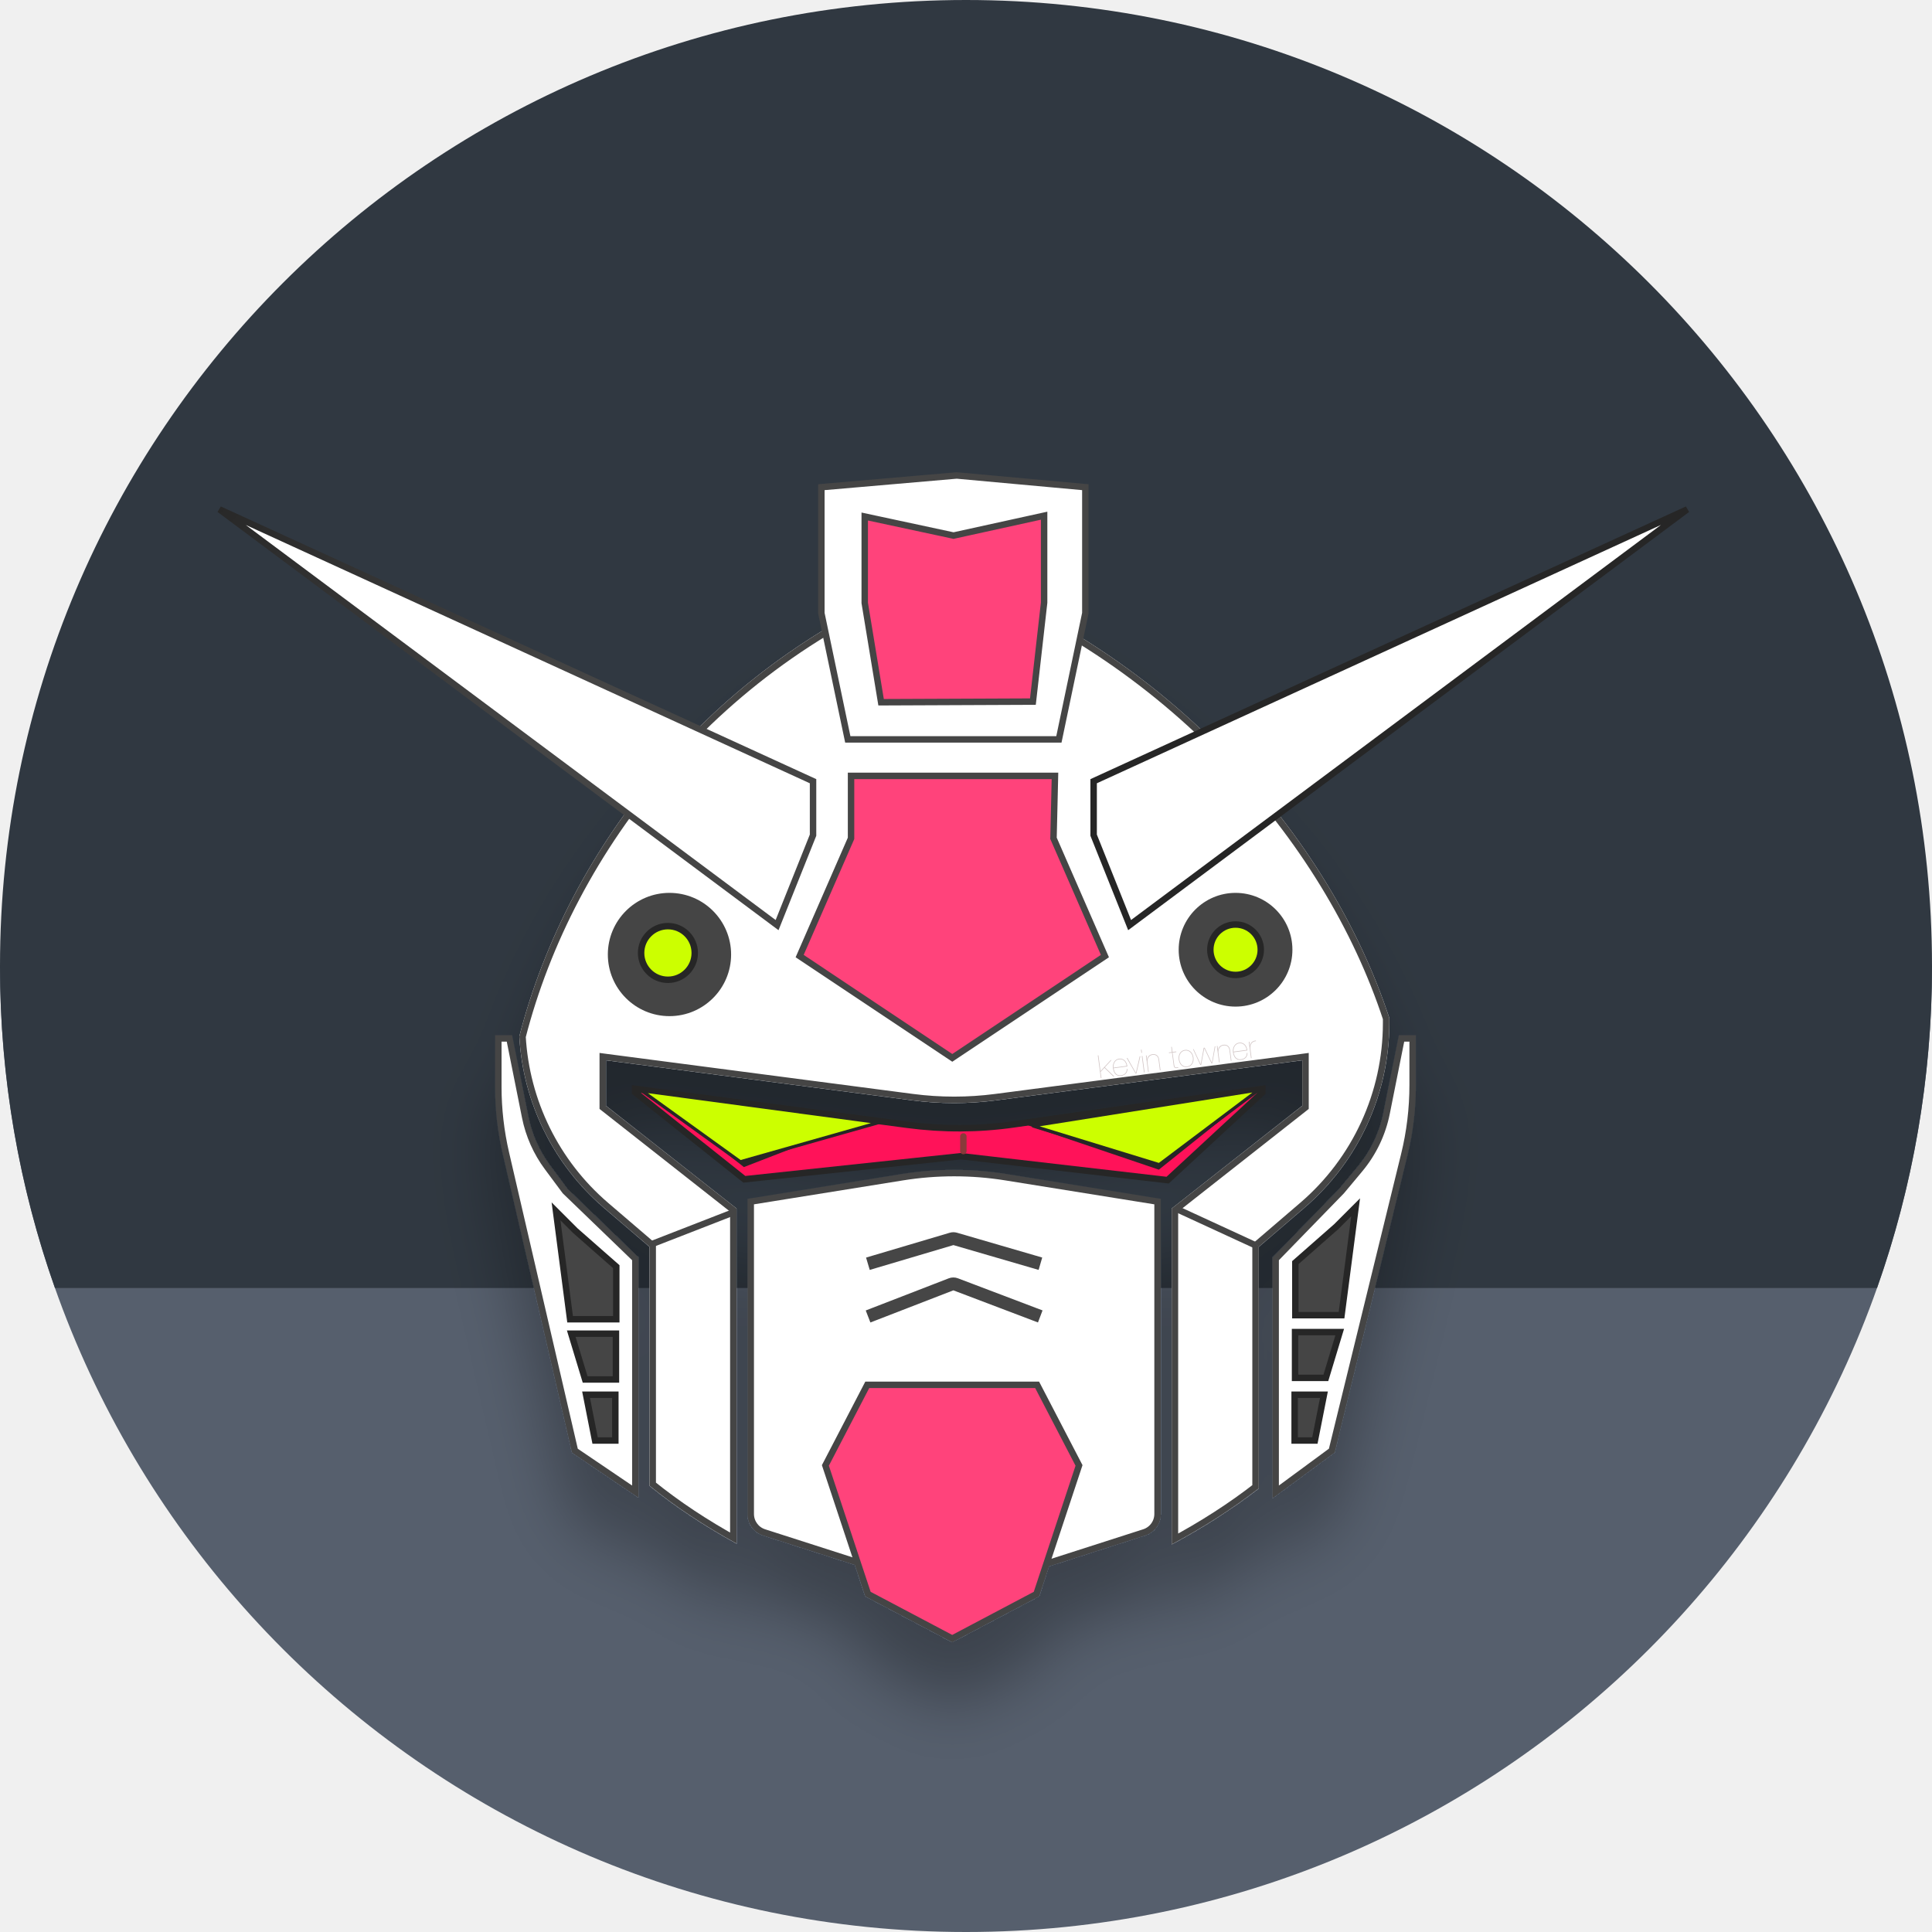
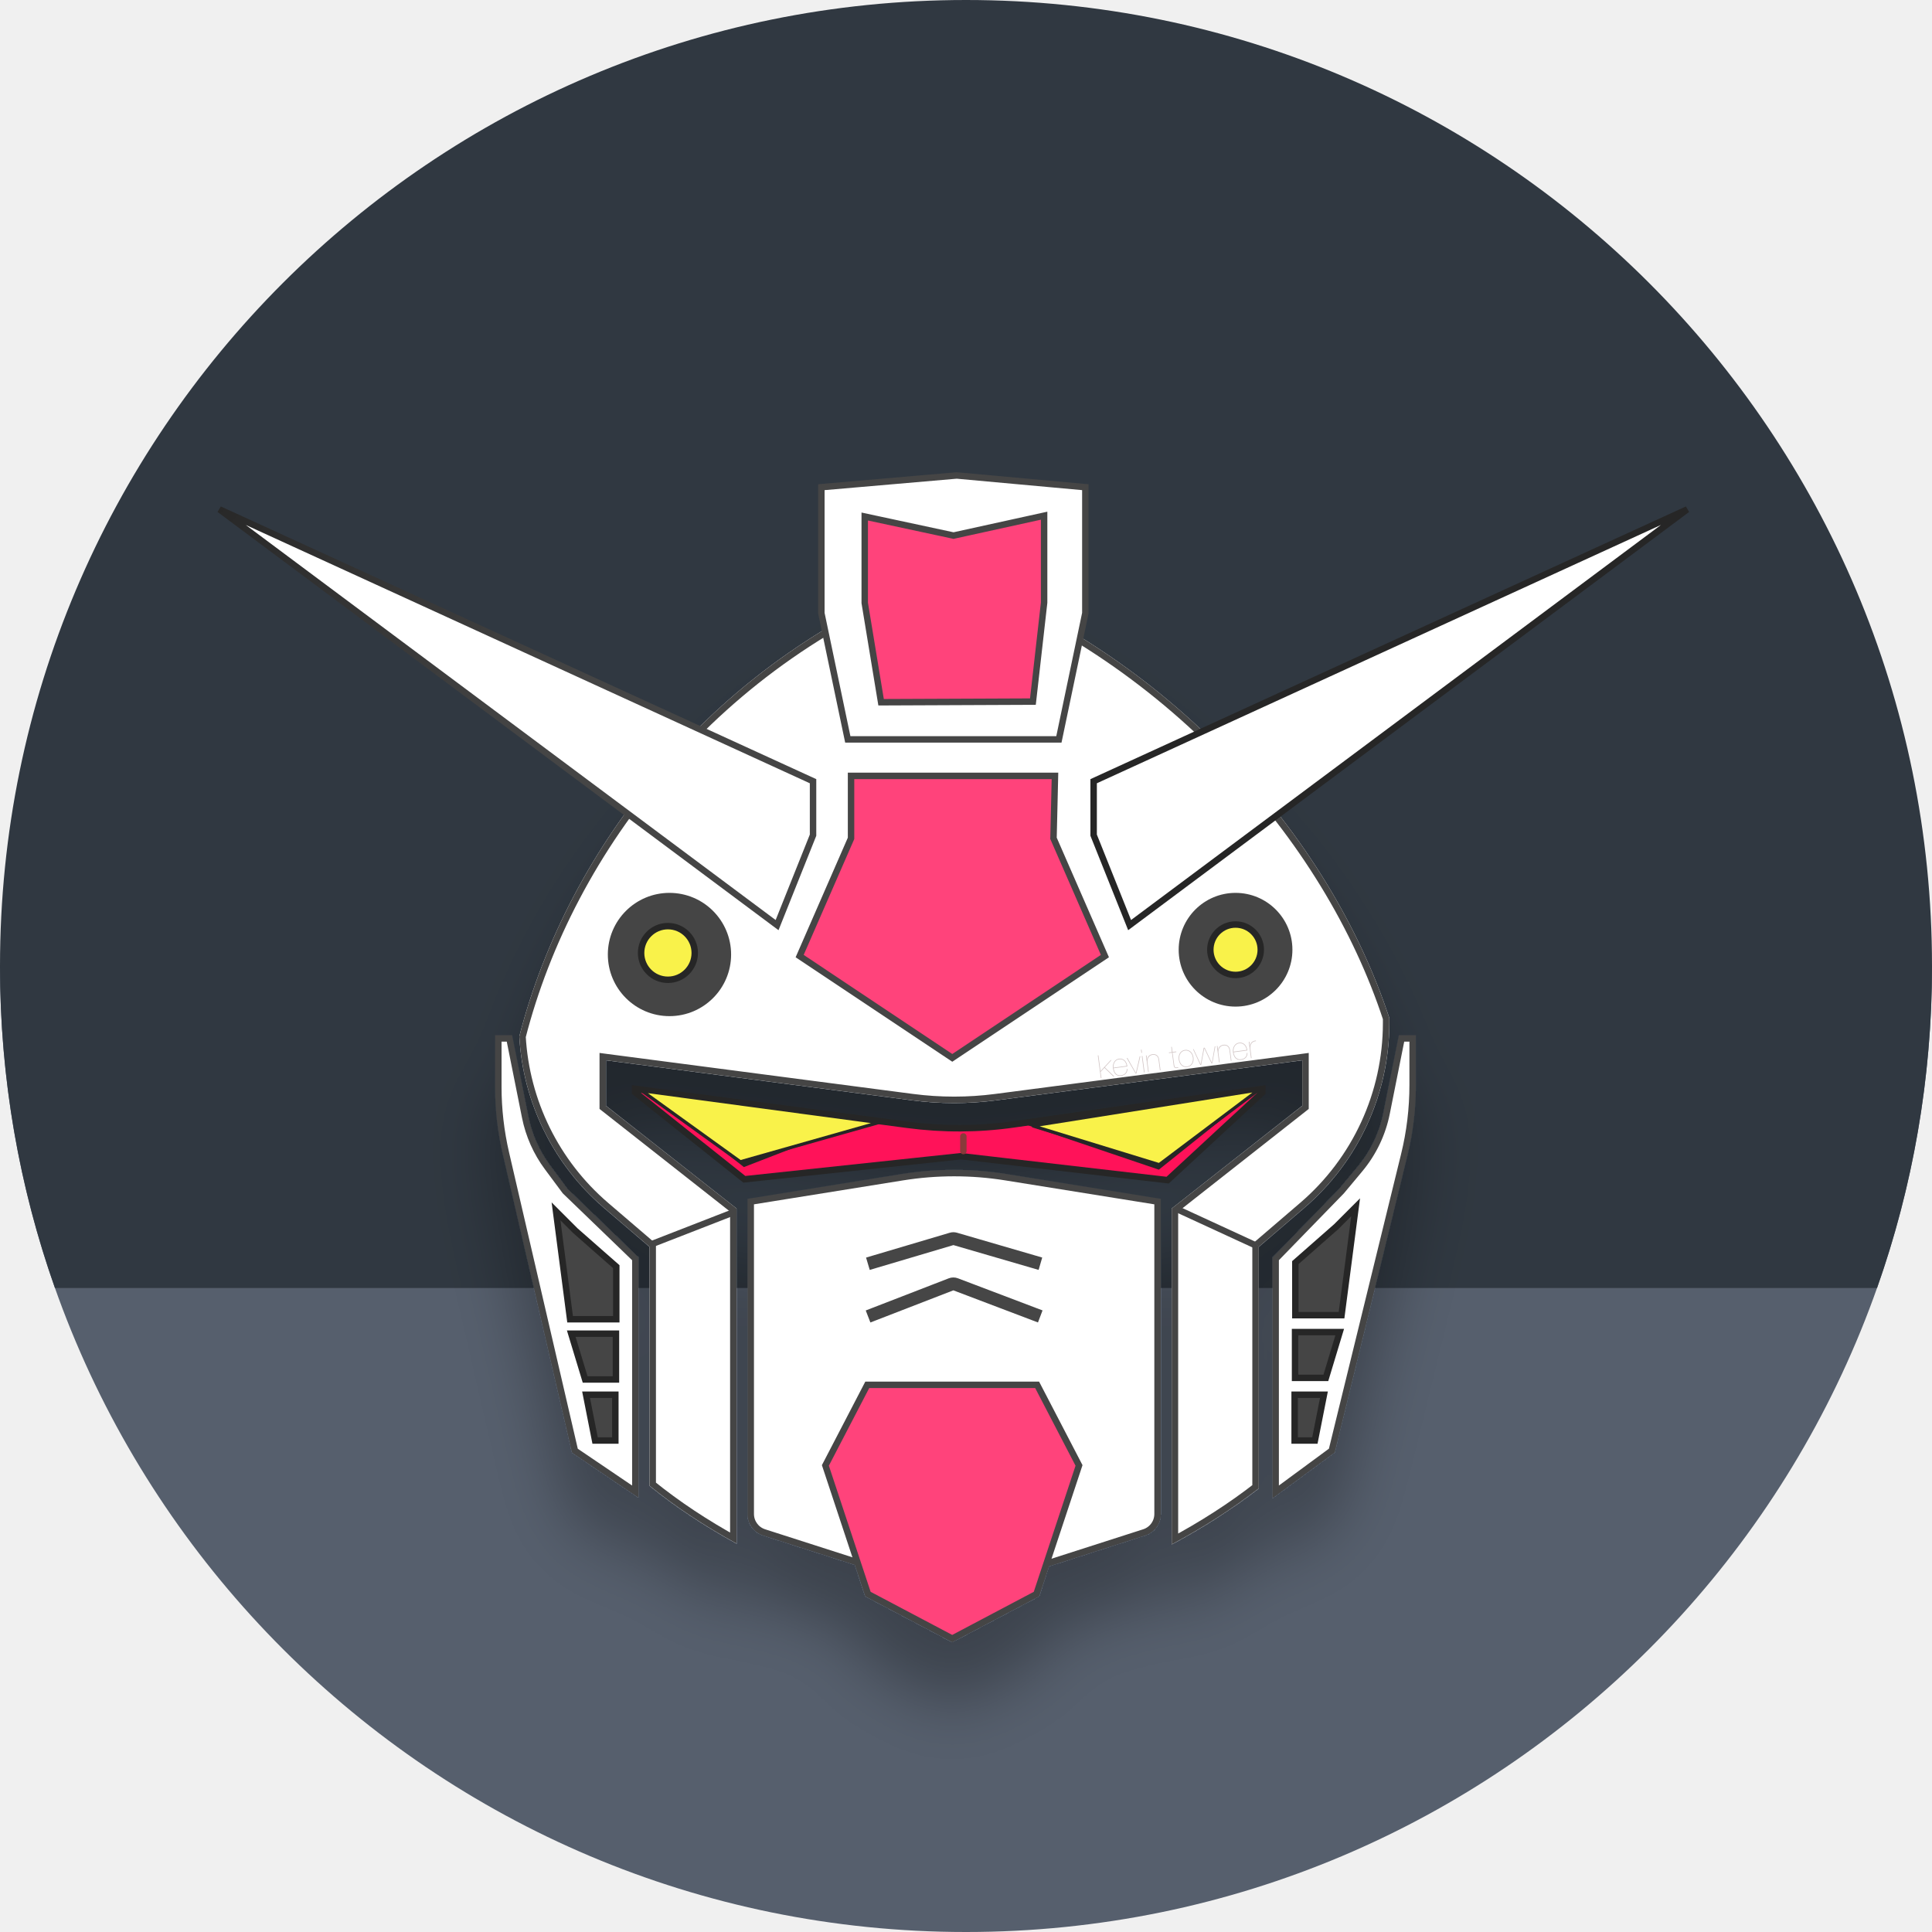
<svg xmlns="http://www.w3.org/2000/svg" width="60" height="60" viewBox="0 0 60 60" fill="none">
  <path fill-rule="evenodd" clip-rule="evenodd" d="M30 60C46.569 60 60 46.569 60 30H0C0 46.569 13.431 60 30 60Z" fill="#565F6D" />
  <path fill-rule="evenodd" clip-rule="evenodd" d="M58.293 40C59.398 36.872 60 33.506 60 30C60 13.431 46.569 0 30 0C13.431 0 0 13.431 0 30C0 33.506 0.602 36.872 1.707 40H58.293Z" fill="#303841" />
-   <g filter="url(#filter0_d)">
-     <mask id="path-3-inside-1" fill="white">
+   <g filter="url(#filter0_d_234:2)">
+     <mask id="path-3-inside-1_234:2" fill="white">
      <path fill-rule="evenodd" clip-rule="evenodd" d="M43.147 31.618V31.771C43.147 33.977 42.183 36.072 40.508 37.508L39.092 38.722V45.672V46.222C38.289 46.847 37.388 47.427 36.389 47.962V37.531L40.444 34.342V32.928L30.928 34.172C30.067 34.285 29.196 34.285 28.335 34.172L18.819 32.928V34.342L22.874 37.531V47.936C21.868 47.385 20.967 46.786 20.171 46.14V45.671V38.72L18.755 37.507C17.186 36.162 16.241 34.238 16.128 32.187C17.634 26.32 22.186 20.361 29.361 17.752C36.303 20.277 41.281 25.938 43.147 31.618Z" />
    </mask>
    <path fill-rule="evenodd" clip-rule="evenodd" d="M43.147 31.618V31.771C43.147 33.977 42.183 36.072 40.508 37.508L39.092 38.722V45.672V46.222C38.289 46.847 37.388 47.427 36.389 47.962V37.531L40.444 34.342V32.928L30.928 34.172C30.067 34.285 29.196 34.285 28.335 34.172L18.819 32.928V34.342L22.874 37.531V47.936C21.868 47.385 20.967 46.786 20.171 46.14V45.671V38.72L18.755 37.507C17.186 36.162 16.241 34.238 16.128 32.187C17.634 26.32 22.186 20.361 29.361 17.752C36.303 20.277 41.281 25.938 43.147 31.618Z" fill="white" />
-     <path d="M43.147 31.618H43.347V31.586L43.337 31.555L43.147 31.618ZM40.508 37.508L40.378 37.356L40.508 37.508ZM39.092 38.722L38.962 38.57L38.892 38.63V38.722H39.092ZM39.092 46.222L39.215 46.38L39.292 46.32V46.222H39.092ZM36.389 47.962H36.189V48.297L36.484 48.139L36.389 47.962ZM36.389 37.531L36.266 37.373L36.189 37.434V37.531H36.389ZM40.444 34.342L40.568 34.499L40.644 34.439V34.342H40.444ZM40.444 32.928H40.644V32.7L40.418 32.73L40.444 32.928ZM30.928 34.172L30.902 33.974L30.928 34.172ZM28.335 34.172L28.309 34.371L28.335 34.172ZM18.819 32.928L18.845 32.73L18.619 32.7V32.928H18.819ZM18.819 34.342H18.619V34.439L18.696 34.499L18.819 34.342ZM22.874 37.531H23.074V37.434L22.997 37.373L22.874 37.531ZM22.874 47.936L22.778 48.111L23.074 48.273V47.936H22.874ZM20.171 46.14H19.971V46.235L20.045 46.295L20.171 46.14ZM20.171 38.72H20.371V38.628L20.301 38.568L20.171 38.72ZM18.755 37.507L18.625 37.658H18.625L18.755 37.507ZM16.128 32.187L15.934 32.138L15.926 32.168L15.928 32.199L16.128 32.187ZM29.361 17.752L29.429 17.564L29.361 17.539L29.292 17.564L29.361 17.752ZM42.947 31.618V31.771H43.347V31.618H42.947ZM42.947 31.771C42.947 33.918 42.009 35.959 40.378 37.356L40.639 37.66C42.358 36.186 43.347 34.035 43.347 31.771H42.947ZM40.378 37.356L38.962 38.57L39.223 38.873L40.639 37.66L40.378 37.356ZM38.892 38.722V45.672H39.292V38.722H38.892ZM38.892 45.672V46.222H39.292V45.672H38.892ZM38.969 46.064C38.176 46.682 37.285 47.256 36.295 47.786L36.484 48.139C37.491 47.599 38.402 47.013 39.215 46.38L38.969 46.064ZM36.589 47.962V37.531H36.189V47.962H36.589ZM36.513 37.688L40.568 34.499L40.32 34.185L36.266 37.373L36.513 37.688ZM40.644 34.342V32.928H40.244V34.342H40.644ZM40.418 32.73L30.902 33.974L30.954 34.371L40.47 33.126L40.418 32.73ZM30.902 33.974C30.059 34.084 29.204 34.084 28.361 33.974L28.309 34.371C29.187 34.486 30.076 34.486 30.954 34.371L30.902 33.974ZM28.361 33.974L18.845 32.73L18.793 33.126L28.309 34.371L28.361 33.974ZM18.619 32.928V34.342H19.019V32.928H18.619ZM18.696 34.499L22.75 37.688L22.997 37.373L18.943 34.185L18.696 34.499ZM22.674 37.531V47.936H23.074V37.531H22.674ZM22.97 47.76C21.973 47.214 21.083 46.623 20.297 45.985L20.045 46.295C20.851 46.95 21.762 47.555 22.778 48.111L22.97 47.76ZM20.371 46.14V45.671H19.971V46.14H20.371ZM20.371 45.671V38.72H19.971V45.671H20.371ZM20.301 38.568L18.885 37.355L18.625 37.658L20.041 38.872L20.301 38.568ZM18.885 37.355C17.358 36.046 16.438 34.173 16.327 32.176L15.928 32.199C16.044 34.304 17.015 36.278 18.625 37.658L18.885 37.355ZM16.321 32.237C17.813 26.428 22.322 20.524 29.429 17.94L29.292 17.564C22.05 20.198 17.455 26.212 15.934 32.138L16.321 32.237ZM29.292 17.94C36.176 20.443 41.11 26.057 42.957 31.68L43.337 31.555C41.453 25.818 36.431 20.11 29.429 17.564L29.292 17.94Z" fill="#454545" mask="url(#path-3-inside-1)" />
+     <path d="M43.147 31.618H43.347V31.586L43.337 31.555L43.147 31.618ZM40.508 37.508L40.378 37.356L40.508 37.508ZM39.092 38.722L38.962 38.57L38.892 38.63V38.722H39.092ZM39.092 46.222L39.215 46.38L39.292 46.32V46.222H39.092ZM36.389 47.962H36.189V48.297L36.484 48.139L36.389 47.962ZM36.389 37.531L36.266 37.373L36.189 37.434V37.531H36.389ZM40.444 34.342L40.568 34.499L40.644 34.439V34.342H40.444ZM40.444 32.928H40.644V32.7L40.418 32.73L40.444 32.928ZM30.928 34.172L30.902 33.974L30.928 34.172ZM28.335 34.172L28.309 34.371L28.335 34.172ZM18.819 32.928L18.845 32.73L18.619 32.7V32.928H18.819ZM18.819 34.342H18.619V34.439L18.696 34.499L18.819 34.342ZM22.874 37.531H23.074V37.434L22.997 37.373L22.874 37.531ZM22.874 47.936L22.778 48.111L23.074 48.273V47.936H22.874ZM20.171 46.14H19.971V46.235L20.045 46.295L20.171 46.14ZM20.171 38.72H20.371V38.628L20.301 38.568L20.171 38.72ZM18.755 37.507L18.625 37.658H18.625L18.755 37.507ZM16.128 32.187L15.934 32.138L15.926 32.168L15.928 32.199L16.128 32.187ZM29.361 17.752L29.429 17.564L29.361 17.539L29.292 17.564L29.361 17.752ZM42.947 31.618V31.771H43.347V31.618H42.947ZM42.947 31.771C42.947 33.918 42.009 35.959 40.378 37.356L40.639 37.66C42.358 36.186 43.347 34.035 43.347 31.771H42.947ZM40.378 37.356L38.962 38.57L39.223 38.873L40.639 37.66L40.378 37.356ZM38.892 38.722V45.672H39.292V38.722H38.892ZM38.892 45.672V46.222H39.292V45.672H38.892ZM38.969 46.064C38.176 46.682 37.285 47.256 36.295 47.786L36.484 48.139C37.491 47.599 38.402 47.013 39.215 46.38L38.969 46.064ZM36.589 47.962V37.531H36.189V47.962H36.589ZM36.513 37.688L40.568 34.499L40.32 34.185L36.266 37.373L36.513 37.688ZM40.644 34.342V32.928H40.244V34.342H40.644ZM40.418 32.73L30.902 33.974L30.954 34.371L40.47 33.126L40.418 32.73ZM30.902 33.974C30.059 34.084 29.204 34.084 28.361 33.974L28.309 34.371C29.187 34.486 30.076 34.486 30.954 34.371L30.902 33.974ZM28.361 33.974L18.845 32.73L18.793 33.126L28.309 34.371L28.361 33.974ZM18.619 32.928V34.342H19.019V32.928H18.619ZM18.696 34.499L22.75 37.688L22.997 37.373L18.943 34.185L18.696 34.499ZM22.674 37.531V47.936H23.074V37.531H22.674ZM22.97 47.76C21.973 47.214 21.083 46.623 20.297 45.985L20.045 46.295C20.851 46.95 21.762 47.555 22.778 48.111L22.97 47.76ZM20.371 46.14V45.671H19.971V46.14H20.371ZM20.371 45.671V38.72H19.971V45.671H20.371ZM20.301 38.568L18.885 37.355L18.625 37.658L20.041 38.872L20.301 38.568ZM18.885 37.355C17.358 36.046 16.438 34.173 16.327 32.176L15.928 32.199C16.044 34.304 17.015 36.278 18.625 37.658L18.885 37.355ZM16.321 32.237C17.813 26.428 22.322 20.524 29.429 17.94L29.292 17.564C22.05 20.198 17.455 26.212 15.934 32.138L16.321 32.237ZM29.292 17.94C36.176 20.443 41.11 26.057 42.957 31.68L43.337 31.555C41.453 25.818 36.431 20.11 29.429 17.564L29.292 17.94Z" fill="#454545" mask="url(#path-3-inside-1_234:2)" />
    <path d="M23.399 37.303L23.315 37.316V37.401V47.017C23.315 47.278 23.483 47.509 23.732 47.589L29.601 49.473L29.632 49.483L29.663 49.473L35.532 47.589C35.781 47.509 35.949 47.278 35.949 47.017V37.401V37.316L35.865 37.303L31.233 36.559C30.172 36.389 29.092 36.389 28.031 36.559L23.399 37.303Z" fill="white" stroke="#454545" stroke-width="0.2" />
    <path d="M32.209 43.007L33.51 45.51L32.187 49.505L29.572 50.887L26.956 49.505L25.633 45.51L26.934 43.007L29.572 43.007L32.209 43.007Z" fill="#FF437B" stroke="#454545" stroke-width="0.2" />
    <path d="M27.145 39.19L29.551 38.476C29.587 38.465 29.627 38.465 29.663 38.475L32.119 39.19" stroke="#464646" stroke-width="0.4" stroke-linecap="square" />
    <path d="M27.145 40.812L29.536 39.886C29.582 39.869 29.633 39.868 29.679 39.886L32.119 40.812" stroke="#464646" stroke-width="0.4" stroke-linecap="square" />
    <path d="M19.731 39.136V39.094L19.7 39.065L17.552 36.993L17.003 36.254C16.659 35.791 16.422 35.258 16.309 34.692L15.836 32.329L15.82 32.249H15.738H15.576H15.476V32.349V33.752C15.476 34.444 15.555 35.133 15.711 35.807L17.846 45.013L17.855 45.051L17.887 45.074L19.574 46.217L19.731 46.323V46.135V39.136Z" fill="white" stroke="#454545" stroke-width="0.2" />
    <path d="M18.172 42.841L17.741 41.419H19.129V42.841H18.172Z" fill="#454545" stroke="#262626" stroke-width="0.2" />
    <path d="M17.268 37.62L17.871 38.223L17.871 38.223L17.876 38.227L18.524 38.797L19.139 39.337V40.971H17.705L17.268 37.62Z" fill="#454545" stroke="#262626" stroke-width="0.2" />
    <path d="M18.481 44.737L18.201 43.315H19.11V44.737H18.481Z" fill="#454545" stroke="#262626" stroke-width="0.2" />
    <path d="M39.617 39.136V39.096L39.645 39.067L41.663 36.992L42.233 36.309C42.649 35.809 42.934 35.214 43.062 34.576L43.511 32.329L43.527 32.249H43.609H43.771H43.871V32.349V33.695C43.871 34.425 43.784 35.152 43.61 35.86L41.368 45.014L41.359 45.05L41.33 45.071L39.776 46.215L39.617 46.332V46.135V39.136Z" fill="white" stroke="#454545" stroke-width="0.2" />
    <path d="M41.176 42.791L41.606 41.369H40.219V42.791H41.176Z" fill="#454545" stroke="#262626" stroke-width="0.2" />
    <path d="M42.1 37.493L41.497 38.096L41.497 38.096L41.492 38.1L40.228 39.211V40.844H41.663L42.1 37.493Z" fill="#454545" stroke="#262626" stroke-width="0.2" />
    <path d="M40.835 44.737L41.116 43.315H40.206V44.737H40.835Z" fill="#454545" stroke="#262626" stroke-width="0.2" />
  </g>
  <circle cx="20.791" cy="29.643" r="1.914" fill="#454545" />
-   <circle cx="20.743" cy="29.595" r="0.833" fill="#CCFF00" stroke="#262626" stroke-width="0.2" />
+   <circle cx="20.743" cy="29.595" r="0.833" fill="#F9F24A" stroke="#262626" stroke-width="0.2" />
  <circle cx="38.371" cy="29.495" r="1.766" fill="#454545" />
-   <circle cx="38.371" cy="29.495" r="0.783" fill="#CCFF00" stroke="#262626" stroke-width="0.2" />
+   <circle cx="38.371" cy="29.495" r="0.783" fill="#F9F24A" stroke="#262626" stroke-width="0.2" />
  <path d="M29.855 35.908L29.844 35.907L29.833 35.908L23.116 36.624L19.723 33.922V33.814L28.194 34.934C29.289 35.079 30.398 35.074 31.491 34.917L39.204 33.816L39.204 33.927L36.262 36.65L29.855 35.908Z" fill="#FF1259" stroke="#262626" stroke-width="0.2" />
  <path d="M20.021 33.794L27.019 34.727L23.102 36.245L20.021 33.794Z" fill="#262626" />
  <path d="M39.234 33.727L31.806 34.908L35.989 36.325L39.234 33.727Z" fill="#262626" />
-   <path d="M22.992 36.08L19.93 33.873L27.292 34.861L22.992 36.08Z" fill="#CCFF00" stroke="#262626" stroke-width="0.1" />
-   <path d="M35.999 36.17L39.084 33.848L32.067 34.963L35.999 36.17Z" fill="#CCFF00" stroke="#262626" stroke-width="0.1" />
+   <path d="M22.992 36.08L19.93 33.873L27.292 34.861L22.992 36.08Z" fill="#F9F24A" stroke="#262626" stroke-width="0.1" />
+   <path d="M35.999 36.17L39.084 33.848L32.067 34.963L35.999 36.17Z" fill="#F9F24A" stroke="#262626" stroke-width="0.1" />
  <line x1="29.918" y1="35.293" x2="29.918" y2="35.746" stroke="#893A3A" stroke-width="0.2" stroke-linecap="round" />
  <path d="M26.43 26.014V24.096L29.574 24.096L32.763 24.096L32.718 26.012L32.717 26.034L32.726 26.054L34.314 29.692L29.574 32.853L24.834 29.692L26.422 26.054L26.43 26.035V26.014Z" fill="#FF437B" stroke="#454545" stroke-width="0.2" />
-   <path d="M25.25 25.937L24.133 28.73L6.816 15.819L25.25 24.261L25.25 25.937Z" fill="white" stroke="url(#paint0_linear)" stroke-width="0.2" />
-   <path d="M33.964 25.937L35.081 28.73L52.398 15.819L33.964 24.261L33.964 25.937Z" fill="white" stroke="url(#paint1_linear)" stroke-width="0.2" />
+   <path d="M25.25 25.937L24.133 28.73L6.816 15.819L25.25 24.261L25.25 25.937Z" fill="white" stroke="url(#paint0_linear_234:2)" stroke-width="0.2" />
+   <path d="M33.964 25.937L35.081 28.73L52.398 15.819L33.964 24.261L33.964 25.937Z" fill="white" stroke="url(#paint1_linear_234:2)" stroke-width="0.2" />
  <path d="M25.508 19.041V15.13L29.712 14.766L33.706 15.13V19.041L32.885 22.963H26.329L25.508 19.041Z" fill="white" stroke="#454545" stroke-width="0.2" />
  <path d="M26.855 18.725L26.855 16.041L29.591 16.628L29.613 16.633L29.635 16.628L32.426 16.015L32.426 18.716L32.078 21.789L27.363 21.809L26.855 18.725Z" fill="#FF437B" stroke="#454545" stroke-width="0.2" stroke-linecap="round" />
  <path d="M20.3 38.614L22.7 37.68" stroke="#454545" stroke-width="0.2" stroke-linecap="square" />
  <path d="M38.86 38.614L36.66 37.6" stroke="#454545" stroke-width="0.2" stroke-linecap="square" />
  <path d="M34.181 33.289L34.299 33.163L34.578 33.432L34.604 33.428L34.312 33.147L34.52 32.921L34.491 32.925L34.178 33.264L34.113 32.774L34.093 32.776L34.187 33.484L34.207 33.481L34.181 33.289ZM34.584 33.176L35.011 33.119C35.007 33.084 34.999 33.051 34.986 33.02C34.974 32.988 34.957 32.961 34.935 32.939C34.914 32.916 34.888 32.899 34.857 32.888C34.826 32.876 34.791 32.873 34.752 32.878C34.723 32.882 34.696 32.892 34.671 32.907C34.645 32.923 34.624 32.943 34.606 32.969C34.589 32.995 34.576 33.024 34.568 33.059C34.56 33.094 34.558 33.132 34.564 33.175C34.569 33.212 34.578 33.247 34.591 33.279C34.604 33.31 34.621 33.337 34.642 33.359C34.663 33.38 34.688 33.396 34.718 33.405C34.748 33.415 34.783 33.417 34.822 33.411C34.88 33.403 34.927 33.38 34.962 33.343C34.998 33.304 35.015 33.255 35.014 33.194L34.995 33.197C34.993 33.254 34.977 33.3 34.945 33.333C34.914 33.365 34.871 33.385 34.818 33.392C34.782 33.397 34.75 33.395 34.723 33.386C34.696 33.376 34.674 33.362 34.655 33.342C34.636 33.322 34.621 33.298 34.609 33.27C34.598 33.242 34.59 33.21 34.584 33.176ZM34.988 33.102L34.582 33.156C34.579 33.12 34.581 33.087 34.589 33.057C34.596 33.027 34.608 33.001 34.623 32.979C34.638 32.956 34.657 32.938 34.68 32.924C34.703 32.91 34.728 32.902 34.756 32.898C34.789 32.894 34.819 32.896 34.846 32.905C34.873 32.914 34.896 32.927 34.915 32.946C34.935 32.965 34.951 32.988 34.963 33.016C34.976 33.042 34.984 33.071 34.988 33.102ZM35.394 32.805L35.277 33.319L35.275 33.319L35.013 32.856L34.99 32.859L35.267 33.34L35.292 33.337L35.416 32.802L35.394 32.805ZM35.466 32.696L35.453 32.595L35.433 32.598L35.446 32.698L35.466 32.696ZM35.547 33.303L35.479 32.794L35.459 32.796L35.527 33.306L35.547 33.303ZM35.588 32.779L35.656 33.289L35.675 33.286L35.637 32.998C35.633 32.969 35.634 32.941 35.638 32.915C35.643 32.888 35.651 32.864 35.664 32.843C35.677 32.821 35.694 32.803 35.716 32.788C35.738 32.773 35.764 32.764 35.794 32.76C35.816 32.757 35.837 32.758 35.857 32.761C35.877 32.765 35.896 32.773 35.912 32.784C35.929 32.796 35.944 32.811 35.955 32.831C35.966 32.851 35.974 32.875 35.978 32.905L36.022 33.24L36.042 33.237L35.997 32.899C35.993 32.87 35.985 32.844 35.973 32.823C35.961 32.801 35.946 32.783 35.928 32.77C35.91 32.757 35.889 32.747 35.865 32.742C35.843 32.737 35.818 32.736 35.791 32.74C35.766 32.743 35.744 32.75 35.724 32.76C35.705 32.769 35.688 32.781 35.674 32.796C35.66 32.811 35.649 32.827 35.641 32.845C35.633 32.863 35.628 32.882 35.626 32.902L35.624 32.902L35.608 32.776L35.588 32.779ZM36.416 32.689L36.532 32.674L36.529 32.654L36.414 32.669L36.392 32.509L36.373 32.511L36.394 32.672L36.301 32.684L36.303 32.704L36.397 32.692L36.449 33.086C36.454 33.123 36.465 33.147 36.483 33.158C36.501 33.169 36.522 33.173 36.545 33.17C36.56 33.168 36.571 33.167 36.576 33.165C36.581 33.164 36.587 33.162 36.593 33.161L36.591 33.141C36.587 33.143 36.582 33.145 36.574 33.146C36.566 33.147 36.557 33.149 36.547 33.15C36.539 33.151 36.532 33.152 36.523 33.152C36.515 33.152 36.508 33.149 36.5 33.145C36.493 33.141 36.486 33.133 36.48 33.123C36.475 33.113 36.471 33.099 36.468 33.08L36.416 32.689ZM36.625 32.9C36.621 32.869 36.621 32.837 36.626 32.806C36.631 32.776 36.641 32.748 36.656 32.723C36.671 32.697 36.69 32.676 36.714 32.659C36.739 32.641 36.768 32.63 36.803 32.626C36.836 32.621 36.867 32.624 36.895 32.635C36.923 32.645 36.948 32.66 36.968 32.681C36.989 32.701 37.006 32.726 37.019 32.754C37.032 32.783 37.041 32.813 37.045 32.845C37.049 32.877 37.048 32.909 37.043 32.94C37.039 32.971 37.029 32.999 37.014 33.024C36.999 33.049 36.98 33.07 36.955 33.088C36.931 33.104 36.902 33.115 36.868 33.119C36.834 33.124 36.803 33.121 36.775 33.112C36.747 33.101 36.723 33.086 36.702 33.066C36.681 33.045 36.664 33.02 36.651 32.992C36.638 32.963 36.63 32.933 36.625 32.9ZM36.606 32.903C36.61 32.938 36.62 32.971 36.634 33.002C36.648 33.033 36.666 33.059 36.689 33.081C36.712 33.102 36.739 33.119 36.769 33.13C36.799 33.14 36.833 33.143 36.87 33.138C36.908 33.133 36.94 33.122 36.966 33.103C36.993 33.085 37.014 33.062 37.03 33.035C37.046 33.008 37.057 32.978 37.063 32.945C37.069 32.911 37.069 32.877 37.065 32.842C37.06 32.807 37.05 32.774 37.036 32.744C37.022 32.713 37.004 32.686 36.98 32.664C36.958 32.643 36.932 32.626 36.901 32.616C36.871 32.604 36.837 32.601 36.8 32.606C36.762 32.611 36.73 32.623 36.704 32.642C36.678 32.66 36.656 32.683 36.639 32.71C36.623 32.737 36.613 32.767 36.607 32.801C36.601 32.834 36.601 32.868 36.606 32.903ZM37.725 32.495L37.636 33.005L37.634 33.005L37.412 32.536L37.381 32.541L37.289 33.051L37.287 33.051L37.07 32.582L37.051 32.584L37.276 33.073L37.304 33.069L37.399 32.559L37.401 32.558L37.624 33.027L37.65 33.023L37.745 32.492L37.725 32.495ZM37.791 32.486L37.859 32.996L37.879 32.993L37.84 32.705C37.837 32.676 37.837 32.648 37.841 32.622C37.846 32.595 37.855 32.571 37.867 32.55C37.88 32.528 37.898 32.51 37.919 32.495C37.941 32.48 37.967 32.471 37.997 32.467C38.019 32.464 38.04 32.464 38.06 32.468C38.081 32.472 38.099 32.479 38.116 32.491C38.133 32.502 38.147 32.518 38.158 32.538C38.169 32.557 38.177 32.582 38.181 32.612L38.226 32.947L38.245 32.944L38.2 32.606C38.197 32.576 38.188 32.551 38.176 32.53C38.164 32.508 38.149 32.49 38.131 32.477C38.113 32.464 38.092 32.454 38.069 32.449C38.046 32.444 38.021 32.443 37.995 32.447C37.97 32.45 37.947 32.457 37.928 32.467C37.908 32.476 37.891 32.488 37.877 32.503C37.864 32.517 37.853 32.534 37.844 32.552C37.837 32.569 37.832 32.589 37.83 32.609L37.828 32.609L37.811 32.483L37.791 32.486ZM38.311 32.68L38.737 32.623C38.734 32.588 38.726 32.555 38.713 32.524C38.701 32.492 38.684 32.465 38.662 32.443C38.641 32.42 38.615 32.403 38.584 32.392C38.553 32.38 38.518 32.377 38.478 32.383C38.45 32.386 38.423 32.396 38.398 32.411C38.372 32.427 38.351 32.448 38.333 32.474C38.316 32.499 38.303 32.529 38.295 32.563C38.286 32.598 38.285 32.637 38.291 32.679C38.296 32.717 38.305 32.751 38.318 32.783C38.331 32.815 38.348 32.841 38.369 32.863C38.39 32.885 38.415 32.9 38.445 32.91C38.475 32.919 38.51 32.921 38.549 32.915C38.607 32.907 38.654 32.884 38.69 32.847C38.725 32.809 38.742 32.759 38.741 32.699L38.722 32.701C38.721 32.759 38.704 32.804 38.672 32.837C38.641 32.869 38.598 32.889 38.545 32.896C38.508 32.901 38.477 32.899 38.45 32.89C38.423 32.88 38.401 32.866 38.382 32.846C38.363 32.827 38.348 32.803 38.336 32.775C38.325 32.746 38.316 32.715 38.311 32.68ZM38.715 32.606L38.309 32.66C38.306 32.624 38.308 32.592 38.316 32.562C38.323 32.532 38.334 32.506 38.35 32.483C38.365 32.461 38.385 32.442 38.407 32.428C38.43 32.415 38.455 32.406 38.483 32.402C38.516 32.398 38.546 32.4 38.573 32.409C38.599 32.418 38.623 32.432 38.642 32.451C38.662 32.469 38.678 32.492 38.69 32.52C38.703 32.546 38.711 32.575 38.715 32.606ZM38.87 32.861L38.832 32.573C38.828 32.545 38.828 32.517 38.833 32.49C38.837 32.462 38.846 32.438 38.86 32.416C38.874 32.393 38.893 32.374 38.916 32.36C38.94 32.344 38.97 32.335 39.005 32.333L39.003 32.313C38.972 32.316 38.946 32.323 38.924 32.333C38.902 32.344 38.884 32.356 38.869 32.371C38.855 32.386 38.843 32.402 38.836 32.421C38.828 32.439 38.823 32.457 38.821 32.477L38.819 32.477L38.802 32.352L38.782 32.354L38.85 32.864L38.87 32.861Z" fill="#D1C5C5" />
  <defs>
-     <filter id="filter0_d" x="13.376" y="17.752" width="32.595" height="37.248" filterUnits="userSpaceOnUse" color-interpolation-filters="sRGB">
+     <filter id="filter0_d_234:2" x="13.376" y="17.752" width="32.595" height="37.248" filterUnits="userSpaceOnUse" color-interpolation-filters="sRGB">
      <feFlood flood-opacity="0" result="BackgroundImageFix" />
      <feColorMatrix in="SourceAlpha" type="matrix" values="0 0 0 0 0 0 0 0 0 0 0 0 0 0 0 0 0 0 127 0" result="hardAlpha" />
      <feOffset dy="2" />
      <feGaussianBlur stdDeviation="1" />
      <feComposite in2="hardAlpha" operator="out" />
      <feColorMatrix type="matrix" values="0 0 0 0 0 0 0 0 0 0 0 0 0 0 0 0 0 0 0.3 0" />
-       <feBlend mode="normal" in2="BackgroundImageFix" result="effect1_dropShadow" />
-       <feBlend mode="normal" in="SourceGraphic" in2="effect1_dropShadow" result="shape" />
+       <feBlend mode="normal" in2="BackgroundImageFix" result="effect1_dropShadow_234:2" />
+       <feBlend mode="normal" in="SourceGraphic" in2="effect1_dropShadow_234:2" result="shape" />
    </filter>
-     <linearGradient id="paint0_linear" x1="8.724" y1="12.668" x2="24.397" y2="28.674" gradientUnits="userSpaceOnUse">
+     <linearGradient id="paint0_linear_234:2" x1="8.724" y1="12.668" x2="24.397" y2="28.674" gradientUnits="userSpaceOnUse">
      <stop stop-color="#262626" />
      <stop offset="0.569" stop-color="#454545" />
    </linearGradient>
-     <linearGradient id="paint1_linear" x1="50.49" y1="12.668" x2="34.817" y2="28.674" gradientUnits="userSpaceOnUse">
+     <linearGradient id="paint1_linear_234:2" x1="50.49" y1="12.668" x2="34.817" y2="28.674" gradientUnits="userSpaceOnUse">
      <stop stop-color="#262626" />
      <stop offset="0.392" stop-color="#262626" />
    </linearGradient>
  </defs>
</svg>
